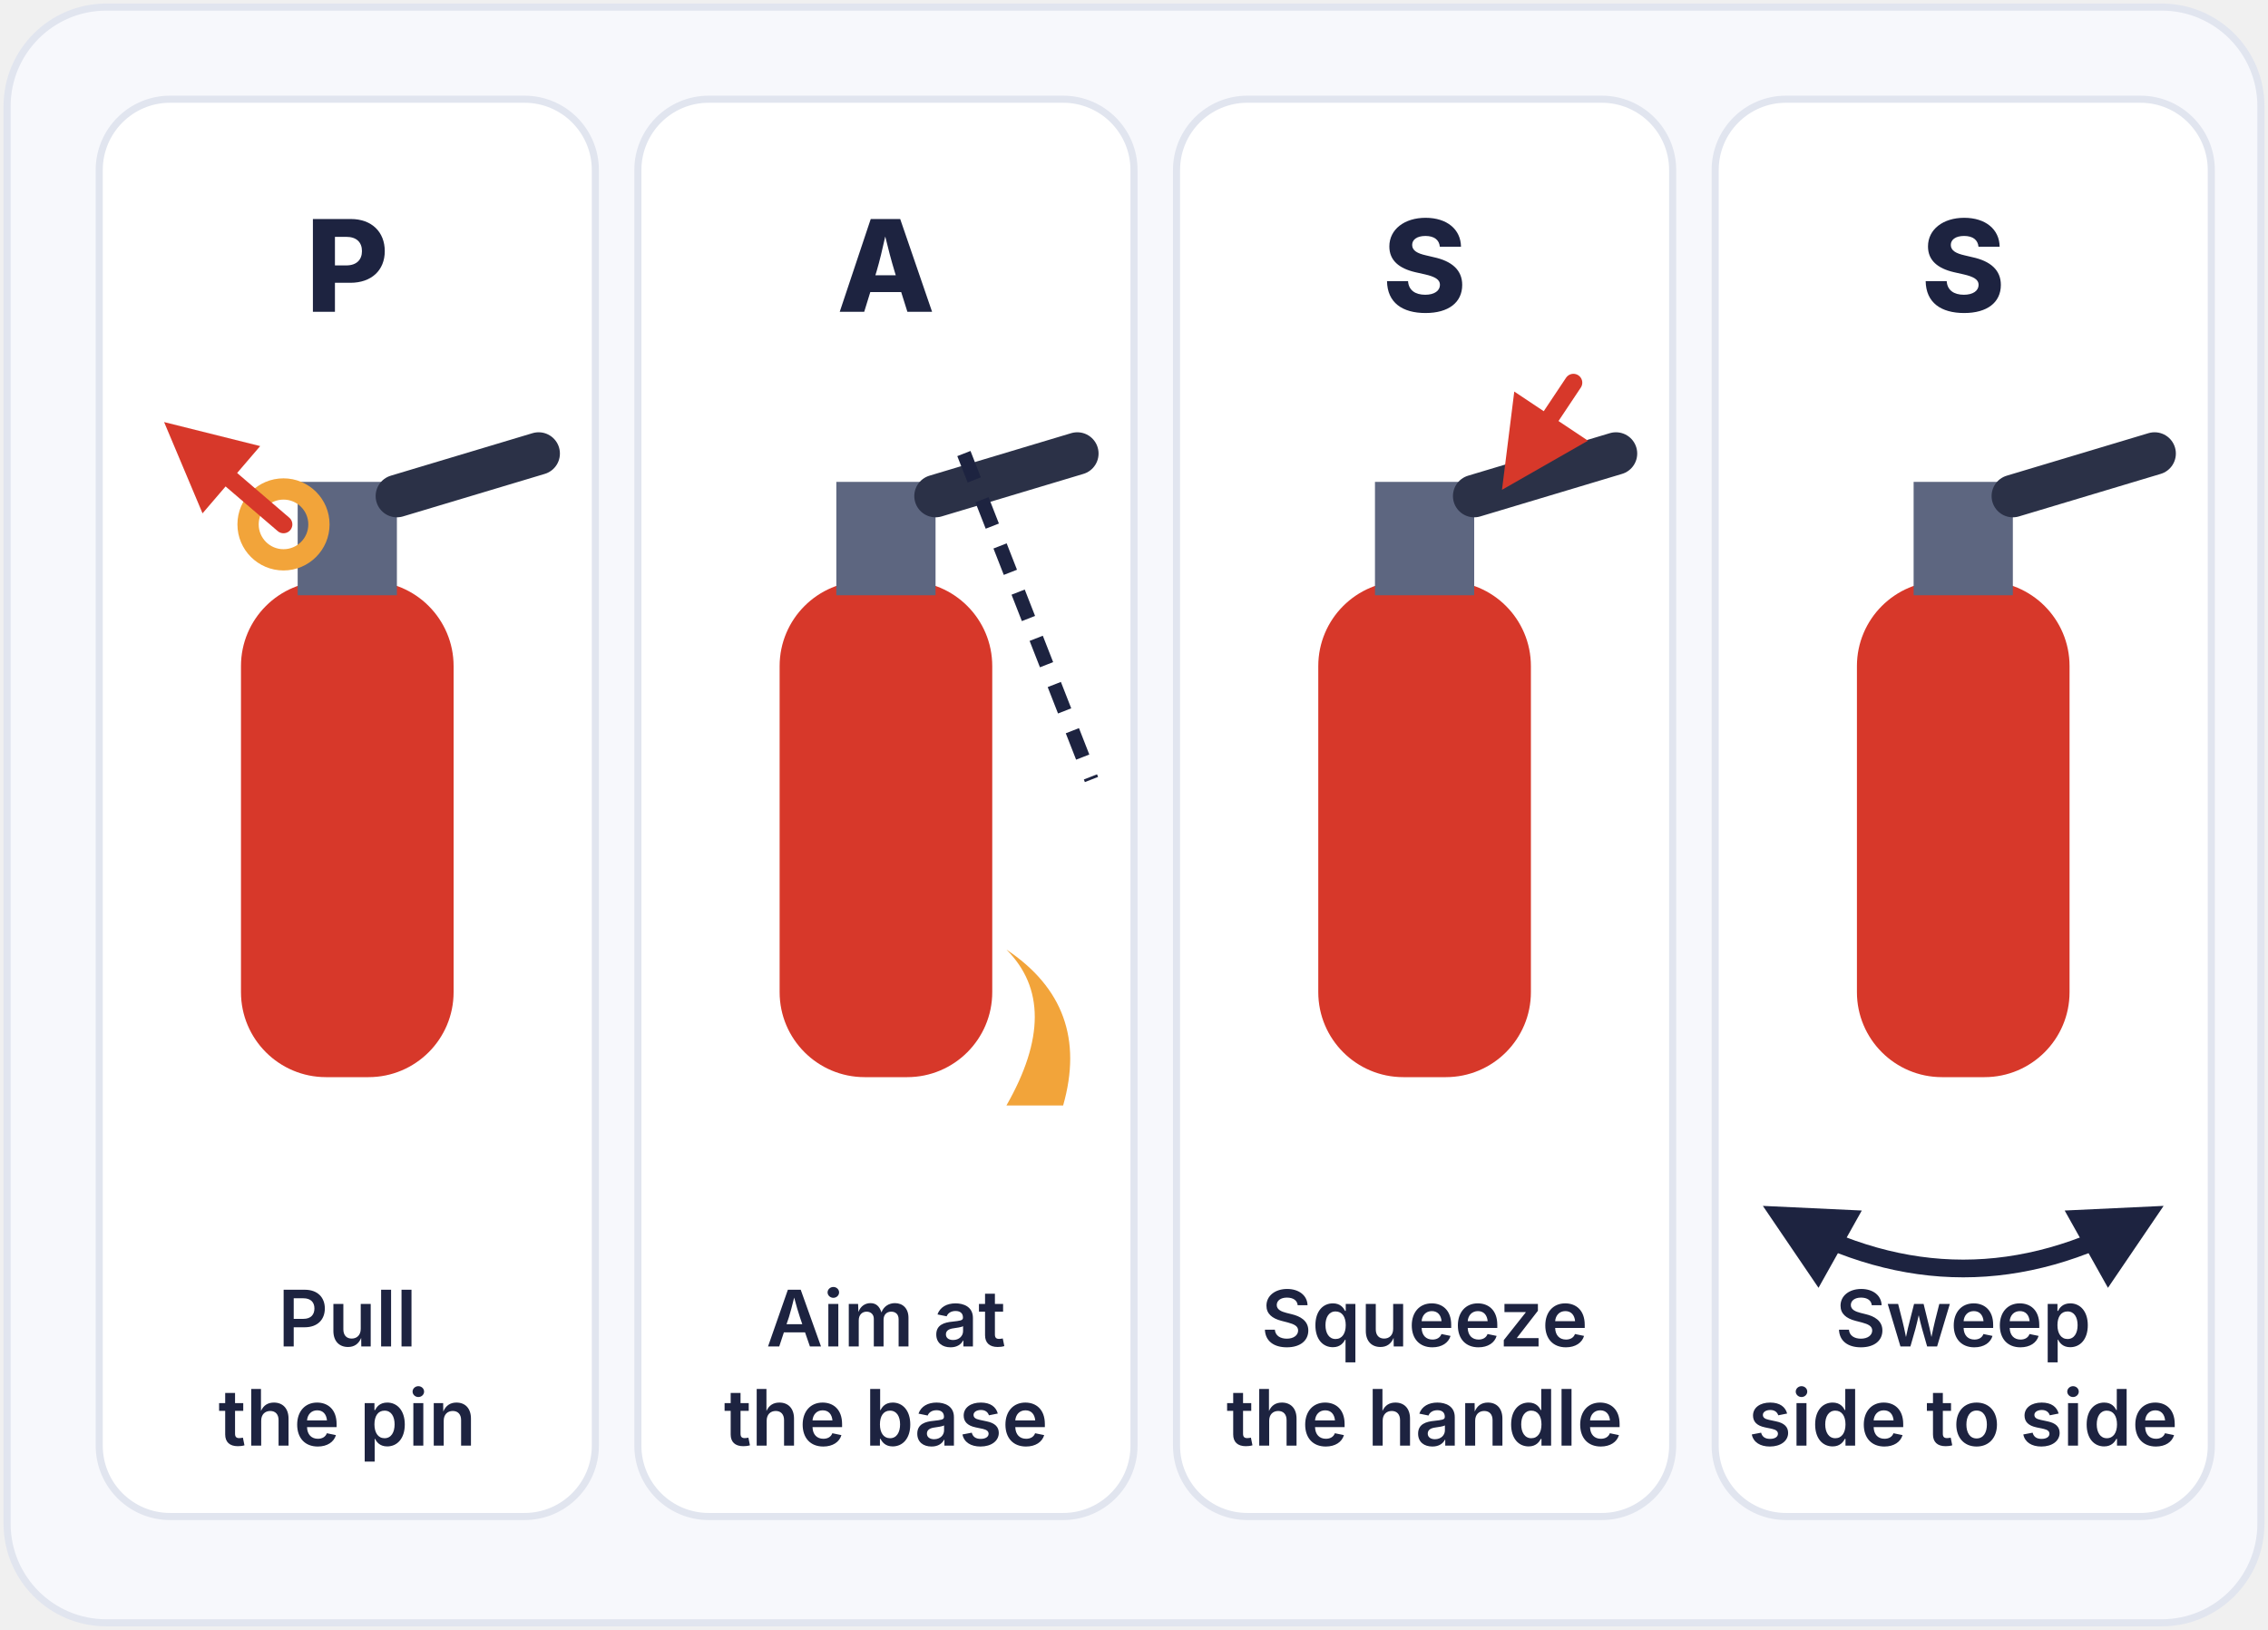
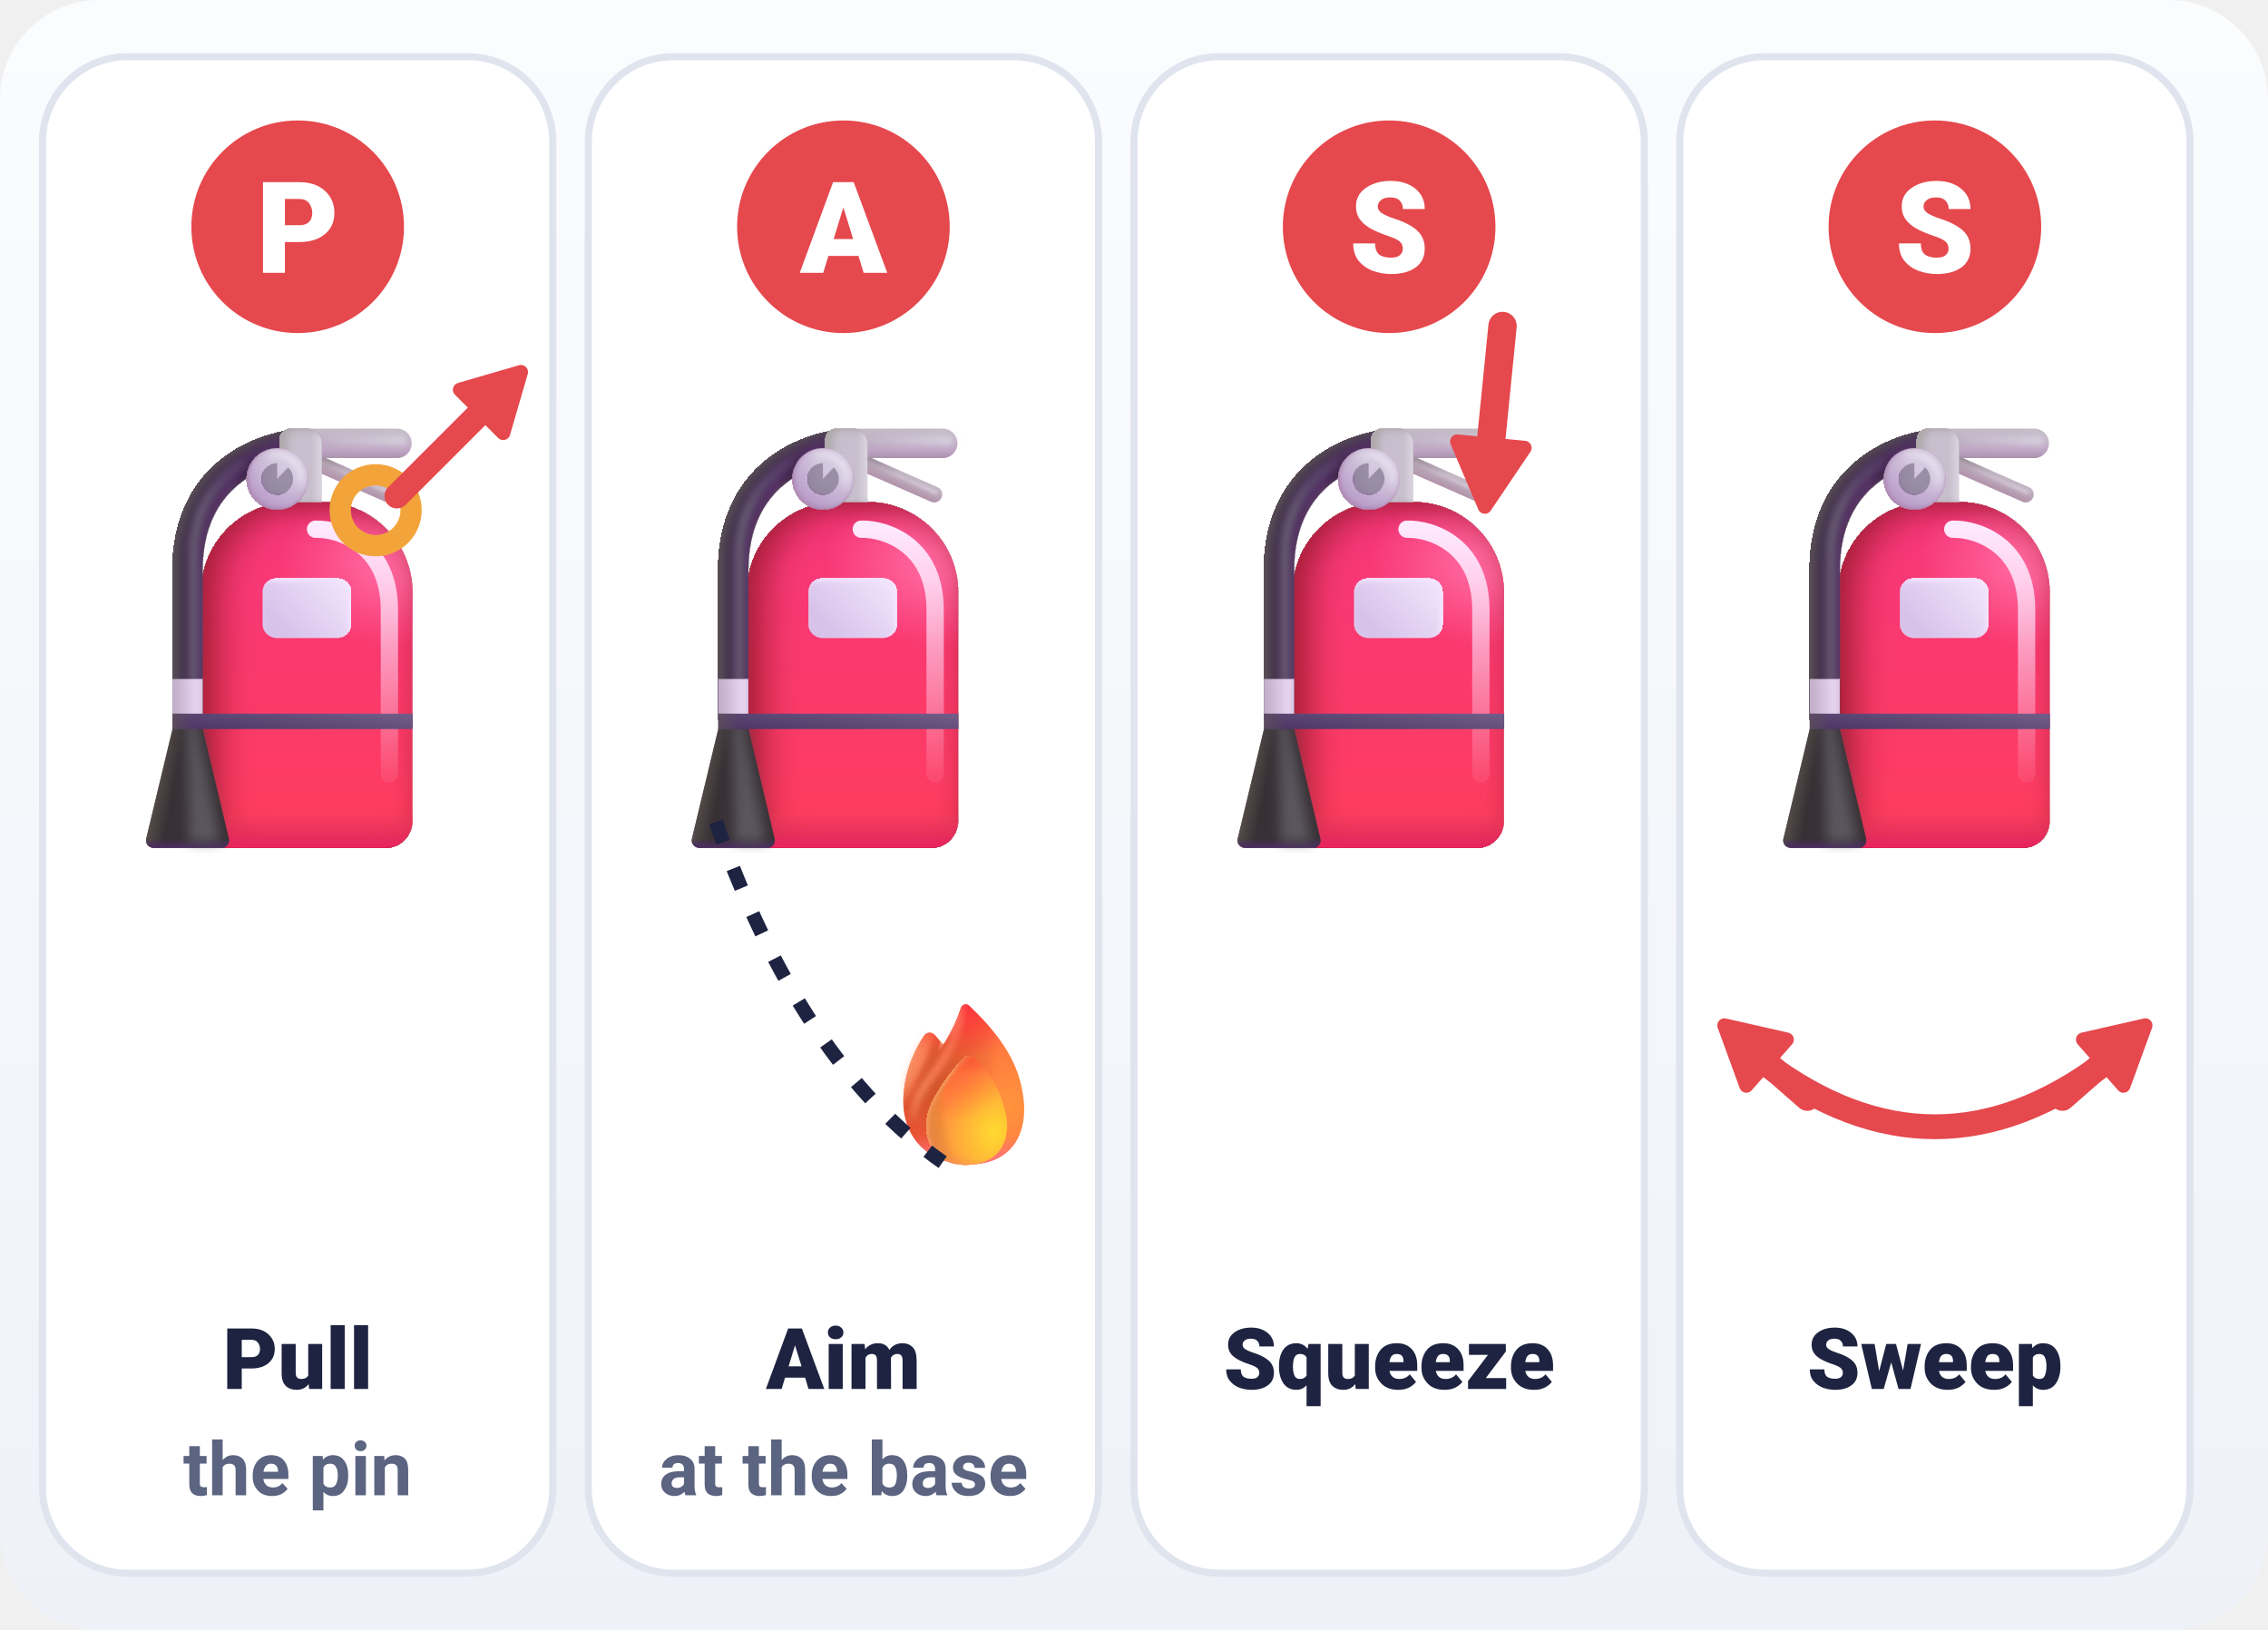
- <svg xmlns="http://www.w3.org/2000/svg" viewBox="0 0 320 230" role="img" aria-label="Fire extinguisher P.A.S.S.: pull the pin, aim at the base of the fire, squeeze the handle, sweep side to side">
+ <svg xmlns="http://www.w3.org/2000/svg" viewBox="0 0 320 230" role="img" aria-label="Fire extinguisher, P.A.S.S.: pull the pin, aim at the base of the fire, squeeze the handle, sweep side to side.">
  <defs>
-     <marker id="ah" viewBox="0 0 10 10" refX="7" refY="5" markerWidth="5" markerHeight="5" orient="auto-start-reverse">
-       <path d="M0 0 L10 5 L0 10 z" fill="#1d2340" />
-     </marker>
-     <marker id="ahr" viewBox="0 0 10 10" refX="7" refY="5" markerWidth="5" markerHeight="5" orient="auto-start-reverse">
-       <path d="M0 0 L10 5 L0 10 z" fill="#d7382a" />
-     </marker>
-     <style>.lb{font:700 13px system-ui,-apple-system,sans-serif;fill:#1d2340;paint-order:stroke;stroke:#fff;stroke-width:4px;stroke-linejoin:round}.sm{font:600 11px system-ui,-apple-system,sans-serif;fill:#1d2340;paint-order:stroke;stroke:#fff;stroke-width:3px}.big{font:800 18px system-ui,-apple-system,sans-serif;fill:#1d2340}.rd{fill:#d7382a}</style>
+     <linearGradient id="bg" x1="0" y1="0" x2="0" y2="1">
+       <stop offset="0" stop-color="#fbfcfe" />
+       <stop offset="1" stop-color="#eef2f8" />
+     </linearGradient>
+     <clipPath id="card">
+       <rect x="0" y="0" width="320" height="230" rx="14" />
+     </clipPath>
+     <symbol id="s0_sym" viewBox="0 0 32 32" fill="none">
+       <g filter="url(#s0_0)">
+         <path d="M9.601 12.99C9.601 9.67 12.29 6.99 15.6 6.99H17.615C20.929 6.99 23.62 9.67 23.62 12.99V28.154C23.615 29.15 22.81 29.95 21.82 29.95H11.401C10.407 29.95 9.6 29.15 9.6 28.15V12.988Z" fill="url(#s0_11)" />
+         <path d="M9.601 12.99C9.601 9.67 12.29 6.99 15.6 6.99H17.615C20.929 6.99 23.62 9.67 23.62 12.99V28.154C23.615 29.15 22.81 29.95 21.82 29.95H11.401C10.407 29.95 9.6 29.15 9.6 28.15V12.988Z" fill="url(#s0_12)" />
+         <path d="M9.601 12.99C9.601 9.67 12.29 6.99 15.6 6.99H17.615C20.929 6.99 23.62 9.67 23.62 12.99V28.154C23.615 29.15 22.81 29.95 21.82 29.95H11.401C10.407 29.95 9.6 29.15 9.6 28.15V12.988Z" fill="url(#s0_13)" />
+       </g>
+       <path d="M9.601 12.99C9.601 9.67 12.29 6.99 15.6 6.99H17.615C20.929 6.99 23.62 9.67 23.62 12.99V28.154C23.615 29.15 22.81 29.95 21.82 29.95H11.401C10.407 29.95 9.6 29.15 9.6 28.15V12.988Z" fill="url(#s0_14)" />
+       <g filter="url(#s0_1)">
+         <path d="M13.679 12.97C13.679 12.47 14.08 12.07 14.58 12.07H18.638C19.135 12.07 19.54 12.47 19.54 12.97V15.1C19.538 15.6 19.13 16 18.64 16H14.579C14.082 16 13.68 15.6 13.68 15.1V12.966Z" fill="url(#s0_15)" />
+       </g>
+       <path d="M17.188 8.79C18.822 8.75 22.09 9.87 22.09 14.14C22.089 18.34 22.09 23.09 22.09 25.04" stroke="url(#s0_16)" stroke-width="1.15" stroke-linecap="round" />
+       <path d="M15.515 3.62C15.633 3.35 15.95 3.23 16.21 3.34L22.251 6C22.519 6.11 22.64 6.43 22.52 6.69C22.406 6.96 22.09 7.09 21.82 6.97L15.787 4.32C15.519 4.2 15.4 3.89 15.51 3.62Z" fill="url(#s0_17)" />
+       <path d="M15.515 3.62C15.633 3.35 15.95 3.23 16.21 3.34L22.251 6C22.519 6.11 22.64 6.43 22.52 6.69C22.406 6.96 22.09 7.09 21.82 6.97L15.787 4.32C15.519 4.2 15.4 3.89 15.51 3.62Z" fill="url(#s0_18)" />
+       <g filter="url(#s0_2)">
+         <path d="M17.405 4.27L22.124 6.34" stroke="url(#s0_19)" stroke-width="0.25" stroke-linecap="round" />
+       </g>
+       <path d="M15.272 3.09C15.272 2.55 15.71 2.11 16.25 2.11H22.593C23.132 2.11 23.57 2.55 23.57 3.09C23.569 3.63 23.13 4.06 22.59 4.06H16.249C15.71 4.06 15.27 3.63 15.27 3.09Z" fill="url(#s0_20)" />
+       <path d="M15.272 3.09C15.272 2.55 15.71 2.11 16.25 2.11H22.593C23.132 2.11 23.57 2.55 23.57 3.09C23.569 3.63 23.13 4.06 22.59 4.06H16.249C15.71 4.06 15.27 3.63 15.27 3.09Z" fill="url(#s0_21)" />
+       <g filter="url(#s0_3)">
+         <path fill-rule="evenodd" clip-rule="evenodd" d="M10.748 4.31C12.441 2.88 14.45 2.33 15.78 2.18L16 4.17C14.941 4.28 13.35 4.73 12.04 5.84C10.764 6.91 9.69 8.65 9.69 11.53V21.469H7.686V11.531C7.686 8.07 9.02 5.76 10.75 4.31Z" fill="#542E65" />
+         <path fill-rule="evenodd" clip-rule="evenodd" d="M10.748 4.31C12.441 2.88 14.45 2.33 15.78 2.18L16 4.17C14.941 4.28 13.35 4.73 12.04 5.84C10.764 6.91 9.69 8.65 9.69 11.53V21.469H7.686V11.531C7.686 8.07 9.02 5.76 10.75 4.31Z" fill="url(#s0_22)" />
+       </g>
+       <path d="M5.944 29.34L7.714 21.95H9.667L11.437 29.34C11.512 29.65 11.27 29.95 10.95 29.95H6.43C6.107 29.95 5.87 29.65 5.94 29.34Z" fill="#373034" />
+       <path d="M5.944 29.34L7.714 21.95H9.667L11.437 29.34C11.512 29.65 11.27 29.95 10.95 29.95H6.43C6.107 29.95 5.87 29.65 5.94 29.34Z" fill="url(#s0_23)" />
+       <path d="M5.944 29.34L7.714 21.95H9.667L11.437 29.34C11.512 29.65 11.27 29.95 10.95 29.95H6.43C6.107 29.95 5.87 29.65 5.94 29.34Z" fill="url(#s0_24)" />
+       <g filter="url(#s0_4)">
+         <path d="M15.554 2.11C15.139 2.11 14.8 2.45 14.8 2.86V7.04C15.065 7.01 15.33 6.99 15.6 6.99H17.593V3.109C17.593 2.56 17.14 2.11 16.59 2.11H15.554Z" fill="#C8BECD" />
+         <path d="M15.554 2.11C15.139 2.11 14.8 2.45 14.8 2.86V7.04C15.065 7.01 15.33 6.99 15.6 6.99H17.593V3.109C17.593 2.56 17.14 2.11 16.59 2.11H15.554Z" fill="url(#s0_25)" />
+       </g>
+       <g filter="url(#s0_5)">
+         <circle cx="14.65" cy="5.45" r="2.04" fill="url(#s0_26)" />
+       </g>
+       <g filter="url(#s0_6)">
+         <circle cx="14.65" cy="5.45" r="1.56" stroke="url(#s0_27)" stroke-width="0.5" />
+       </g>
+       <g filter="url(#s0_7)">
+         <path d="M14.639 4.41V5.453L15.369 4.7C15.565 4.89 15.69 5.16 15.69 5.45C15.686 6.02 15.22 6.49 14.65 6.49C14.073 6.49 13.61 6.02 13.61 5.45C13.608 4.88 14.07 4.41 14.64 4.41Z" fill="url(#s0_28)" />
+       </g>
+       <g filter="url(#s0_8)">
+         <path d="M8.796 29.56L8.608 21.47H9.296L10.843 29.56H8.796Z" fill="url(#s0_29)" />
+         <path d="M8.796 29.56L8.608 21.47H9.296L10.843 29.56H8.796Z" fill="url(#s0_30)" />
+       </g>
+       <g filter="url(#s0_9)">
+         <path d="M12.608 4.34C11.436 4.83 9.09 6.75 9.09 10.5C9.093 14.25 9.09 17.98 9.09 19.38" stroke="url(#s0_31)" stroke-width="0.6" />
+       </g>
+       <path d="M9.686 18.73V21.469H7.686V18.734H9.686Z" fill="url(#s0_32)" />
+       <path d="M9.686 18.73V21.469H7.686V18.734H9.686Z" fill="url(#s0_33)" />
+       <rect x="7.69" y="21.04" width="15.95" height="1.02" fill="url(#s0_34)" />
+       <rect x="7.69" y="21.04" width="15.95" height="1.02" fill="url(#s0_35)" />
+       <g filter="url(#s0_10)">
+         <rect x="17.59" y="2.59" width="5.75" height="0.61" rx="0.31" fill="url(#s0_36)" />
+       </g>
+       <defs>
+         <filter id="s0_0" x="9.6" y="6.99" width="15.01" height="22.97" filterUnits="userSpaceOnUse" color-interpolation-filters="sRGB">
+           <feFlood flood-opacity="0" result="BackgroundImageFix" />
+           <feBlend mode="normal" in="SourceGraphic" in2="BackgroundImageFix" result="shape" />
+           <feColorMatrix in="SourceAlpha" type="matrix" values="0 0 0 0 0 0 0 0 0 0 0 0 0 0 0 0 0 0 127 0" result="hardAlpha" />
+           <feOffset dx="1" />
+           <feGaussianBlur stdDeviation="1.25" />
+           <feComposite in2="hardAlpha" operator="arithmetic" k2="-1" k3="1" />
+           <feColorMatrix type="matrix" values="0 0 0 0 0.63 0 0 0 0 0.11 0 0 0 0 0.2 0 0 0 1 0" />
+           <feBlend mode="normal" in2="shape" result="effect1_innerShadow_18_26380" />
+         </filter>
+         <filter id="s0_1" x="13.53" y="12.07" width="6.01" height="4.08" filterUnits="userSpaceOnUse" color-interpolation-filters="sRGB">
+           <feFlood flood-opacity="0" result="BackgroundImageFix" />
+           <feBlend mode="normal" in="SourceGraphic" in2="BackgroundImageFix" result="shape" />
+           <feColorMatrix in="SourceAlpha" type="matrix" values="0 0 0 0 0 0 0 0 0 0 0 0 0 0 0 0 0 0 127 0" result="hardAlpha" />
+           <feOffset dx="-0.15" dy="0.15" />
+           <feGaussianBlur stdDeviation="0.15" />
+           <feComposite in2="hardAlpha" operator="arithmetic" k2="-1" k3="1" />
+           <feColorMatrix type="matrix" values="0 0 0 0 0.96 0 0 0 0 0.9 0 0 0 0 1 0 0 0 1 0" />
+           <feBlend mode="normal" in2="shape" result="effect1_innerShadow_18_26380" />
+         </filter>
+         <filter id="s0_2" x="17.03" y="3.89" width="5.47" height="2.83" filterUnits="userSpaceOnUse" color-interpolation-filters="sRGB">
+           <feFlood flood-opacity="0" result="BackgroundImageFix" />
+           <feBlend mode="normal" in="SourceGraphic" in2="BackgroundImageFix" result="shape" />
+           <feGaussianBlur stdDeviation="0.12" result="effect1_foregroundBlur_18_26380" />
+         </filter>
+         <filter id="s0_3" x="7.69" y="2.18" width="9.31" height="19.29" filterUnits="userSpaceOnUse" color-interpolation-filters="sRGB">
+           <feFlood flood-opacity="0" result="BackgroundImageFix" />
+           <feBlend mode="normal" in="SourceGraphic" in2="BackgroundImageFix" result="shape" />
+           <feColorMatrix in="SourceAlpha" type="matrix" values="0 0 0 0 0 0 0 0 0 0 0 0 0 0 0 0 0 0 127 0" result="hardAlpha" />
+           <feOffset dx="1.25" />
+           <feGaussianBlur stdDeviation="0.5" />
+           <feComposite in2="hardAlpha" operator="arithmetic" k2="-1" k3="1" />
+           <feColorMatrix type="matrix" values="0 0 0 0 0.25 0 0 0 0 0.2 0 0 0 0 0.29 0 0 0 1 0" />
+           <feBlend mode="normal" in2="shape" result="effect1_innerShadow_18_26380" />
+           <feColorMatrix in="SourceAlpha" type="matrix" values="0 0 0 0 0 0 0 0 0 0 0 0 0 0 0 0 0 0 127 0" result="hardAlpha" />
+           <feOffset dx="0.25" />
+           <feGaussianBlur stdDeviation="0.38" />
+           <feComposite in2="hardAlpha" operator="arithmetic" k2="-1" k3="1" />
+           <feColorMatrix type="matrix" values="0 0 0 0 0.38 0 0 0 0 0.34 0 0 0 0 0.35 0 0 0 1 0" />
+           <feBlend mode="normal" in2="effect1_innerShadow_18_26380" result="effect2_innerShadow_18_26380" />
+         </filter>
+         <filter id="s0_4" x="14.8" y="2.11" width="3.29" height="5.03" filterUnits="userSpaceOnUse" color-interpolation-filters="sRGB">
+           <feFlood flood-opacity="0" result="BackgroundImageFix" />
+           <feBlend mode="normal" in="SourceGraphic" in2="BackgroundImageFix" result="shape" />
+           <feColorMatrix in="SourceAlpha" type="matrix" values="0 0 0 0 0 0 0 0 0 0 0 0 0 0 0 0 0 0 127 0" result="hardAlpha" />
+           <feOffset dx="0.5" dy="0.1" />
+           <feGaussianBlur stdDeviation="0.25" />
+           <feComposite in2="hardAlpha" operator="arithmetic" k2="-1" k3="1" />
+           <feColorMatrix type="matrix" values="0 0 0 0 0.68 0 0 0 0 0.66 0 0 0 0 0.67 0 0 0 1 0" />
+           <feBlend mode="normal" in2="shape" result="effect1_innerShadow_18_26380" />
+         </filter>
+         <filter id="s0_5" x="12.61" y="3.31" width="4.18" height="4.18" filterUnits="userSpaceOnUse" color-interpolation-filters="sRGB">
+           <feFlood flood-opacity="0" result="BackgroundImageFix" />
+           <feBlend mode="normal" in="SourceGraphic" in2="BackgroundImageFix" result="shape" />
+           <feColorMatrix in="SourceAlpha" type="matrix" values="0 0 0 0 0 0 0 0 0 0 0 0 0 0 0 0 0 0 127 0" result="hardAlpha" />
+           <feOffset dx="0.1" dy="-0.1" />
+           <feGaussianBlur stdDeviation="0.15" />
+           <feComposite in2="hardAlpha" operator="arithmetic" k2="-1" k3="1" />
+           <feColorMatrix type="matrix" values="0 0 0 0 0.67 0 0 0 0 0.51 0 0 0 0 0.66 0 0 0 1 0" />
+           <feBlend mode="normal" in2="shape" result="effect1_innerShadow_18_26380" />
+         </filter>
+         <filter id="s0_6" x="12.54" y="3.34" width="4.22" height="4.22" filterUnits="userSpaceOnUse" color-interpolation-filters="sRGB">
+           <feFlood flood-opacity="0" result="BackgroundImageFix" />
+           <feBlend mode="normal" in="SourceGraphic" in2="BackgroundImageFix" result="shape" />
+           <feGaussianBlur stdDeviation="0.15" result="effect1_foregroundBlur_18_26380" />
+         </filter>
+         <filter id="s0_7" x="13.61" y="4.36" width="2.13" height="2.13" filterUnits="userSpaceOnUse" color-interpolation-filters="sRGB">
+           <feFlood flood-opacity="0" result="BackgroundImageFix" />
+           <feBlend mode="normal" in="SourceGraphic" in2="BackgroundImageFix" result="shape" />
+           <feColorMatrix in="SourceAlpha" type="matrix" values="0 0 0 0 0 0 0 0 0 0 0 0 0 0 0 0 0 0 127 0" result="hardAlpha" />
+           <feOffset dx="0.05" dy="-0.05" />
+           <feGaussianBlur stdDeviation="0.05" />
+           <feComposite in2="hardAlpha" operator="arithmetic" k2="-1" k3="1" />
+           <feColorMatrix type="matrix" values="0 0 0 0 0.56 0 0 0 0 0.47 0 0 0 0 0.62 0 0 0 1 0" />
+           <feBlend mode="normal" in2="shape" result="effect1_innerShadow_18_26380" />
+         </filter>
+         <filter id="s0_8" x="7.81" y="20.67" width="3.83" height="9.69" filterUnits="userSpaceOnUse" color-interpolation-filters="sRGB">
+           <feFlood flood-opacity="0" result="BackgroundImageFix" />
+           <feBlend mode="normal" in="SourceGraphic" in2="BackgroundImageFix" result="shape" />
+           <feGaussianBlur stdDeviation="0.4" result="effect1_foregroundBlur_18_26380" />
+         </filter>
+         <filter id="s0_9" x="8.34" y="3.62" width="4.83" height="16.21" filterUnits="userSpaceOnUse" color-interpolation-filters="sRGB">
+           <feFlood flood-opacity="0" result="BackgroundImageFix" />
+           <feBlend mode="normal" in="SourceGraphic" in2="BackgroundImageFix" result="shape" />
+           <feGaussianBlur stdDeviation="0.23" result="effect1_foregroundBlur_18_26380" />
+         </filter>
+         <filter id="s0_10" x="17.09" y="2.09" width="6.75" height="1.61" filterUnits="userSpaceOnUse" color-interpolation-filters="sRGB">
+           <feFlood flood-opacity="0" result="BackgroundImageFix" />
+           <feBlend mode="normal" in="SourceGraphic" in2="BackgroundImageFix" result="shape" />
+           <feGaussianBlur stdDeviation="0.25" result="effect1_foregroundBlur_18_26380" />
+         </filter>
+         <linearGradient id="s0_11" x1="16.61" y1="6.99" x2="16.61" y2="29.95" gradientUnits="userSpaceOnUse">
+           <stop stop-color="#F6367C" />
+           <stop offset="1" stop-color="#FF3D5D" />
+         </linearGradient>
+         <linearGradient id="s0_12" x1="18.23" y1="30.56" x2="18.23" y2="27.75" gradientUnits="userSpaceOnUse">
+           <stop stop-color="#E22360" />
+           <stop offset="1" stop-color="#E22360" stop-opacity="0" />
+         </linearGradient>
+         <radialGradient id="s0_13" cx="0" cy="0" r="1" gradientUnits="userSpaceOnUse" gradientTransform="translate(22.48 11.06) rotate(180) scale(7.75 5.5)">
+           <stop offset="0.19" stop-color="#FF649B" />
+           <stop offset="1" stop-color="#FF649B" stop-opacity="0" />
+         </radialGradient>
+         <linearGradient id="s0_14" x1="19.17" y1="29.95" x2="19.17" y2="27.5" gradientUnits="userSpaceOnUse">
+           <stop stop-color="#EB2260" />
+           <stop offset="1" stop-color="#FF4C66" stop-opacity="0" />
+         </linearGradient>
+         <linearGradient id="s0_15" x1="18.92" y1="12.07" x2="15.2" y2="15.56" gradientUnits="userSpaceOnUse">
+           <stop stop-color="#F1E4FC" />
+           <stop offset="1" stop-color="#D7C3EA" />
+         </linearGradient>
+         <linearGradient id="s0_16" x1="19.64" y1="8.78" x2="19.64" y2="26.88" gradientUnits="userSpaceOnUse">
+           <stop stop-color="#FFE9FF" />
+           <stop offset="1" stop-color="#FFE9FF" stop-opacity="0" />
+         </linearGradient>
+         <linearGradient id="s0_17" x1="19.64" y1="4.97" x2="19.23" y2="5.91" gradientUnits="userSpaceOnUse">
+           <stop stop-color="#C1B5C2" />
+           <stop offset="1" stop-color="#B090A9" />
+         </linearGradient>
+         <radialGradient id="s0_18" cx="0" cy="0" r="1" gradientUnits="userSpaceOnUse" gradientTransform="translate(17.67 3.91) rotate(25.59) scale(2.46 0.85)">
+           <stop offset="0.13" stop-color="#9D8D9C" />
+           <stop offset="1" stop-color="#9D8D9C" stop-opacity="0" />
+         </radialGradient>
+         <linearGradient id="s0_19" x1="21.83" y1="6.34" x2="16.67" y2="4.27" gradientUnits="userSpaceOnUse">
+           <stop stop-color="#D7CAD9" />
+           <stop offset="1" stop-color="#D7CAD9" stop-opacity="0" />
+         </linearGradient>
+         <linearGradient id="s0_20" x1="19.42" y1="2.11" x2="19.42" y2="4.06" gradientUnits="userSpaceOnUse">
+           <stop stop-color="#C2BCC5" />
+           <stop offset="1" stop-color="#BB9CC2" />
+         </linearGradient>
+         <linearGradient id="s0_21" x1="20.37" y1="4.14" x2="20.37" y2="3.48" gradientUnits="userSpaceOnUse">
+           <stop stop-color="#A28EA1" />
+           <stop offset="1" stop-color="#BEA3C4" stop-opacity="0" />
+         </linearGradient>
+         <radialGradient id="s0_22" cx="0" cy="0" r="1" gradientUnits="userSpaceOnUse" gradientTransform="translate(12.95 5.2) rotate(131.22) scale(1.68 1.15)">
+           <stop offset="0.28" stop-color="#3C1E48" />
+           <stop offset="1" stop-color="#3C1E48" stop-opacity="0" />
+         </radialGradient>
+         <linearGradient id="s0_23" x1="5.8" y1="28.38" x2="7.3" y2="28.66" gradientUnits="userSpaceOnUse">
+           <stop stop-color="#5C544F" />
+           <stop offset="1" stop-color="#5C544F" stop-opacity="0" />
+         </linearGradient>
+         <linearGradient id="s0_24" x1="10.48" y1="29.95" x2="10.48" y2="29.31" gradientUnits="userSpaceOnUse">
+           <stop offset="0.02" stop-color="#4B2C63" />
+           <stop offset="1" stop-color="#4B2C63" stop-opacity="0" />
+         </linearGradient>
+         <linearGradient id="s0_25" x1="17.76" y1="7.04" x2="16.92" y2="7.04" gradientUnits="userSpaceOnUse">
+           <stop stop-color="#E0DBE4" />
+           <stop offset="1" stop-color="#E0DBE4" stop-opacity="0" />
+         </linearGradient>
+         <radialGradient id="s0_26" cx="0" cy="0" r="1" gradientUnits="userSpaceOnUse" gradientTransform="translate(15.83 4.03) rotate(118.3) scale(3.69 4.33)">
+           <stop offset="0.35" stop-color="#D4C9DE" />
+           <stop offset="1" stop-color="#B89BC9" />
+         </radialGradient>
+         <linearGradient id="s0_27" x1="16.21" y1="4.31" x2="15.14" y2="5.45" gradientUnits="userSpaceOnUse">
+           <stop stop-color="#EAE2F1" />
+           <stop offset="1" stop-color="#EAE2F1" stop-opacity="0" />
+         </linearGradient>
+         <radialGradient id="s0_28" cx="0" cy="0" r="1" gradientUnits="userSpaceOnUse" gradientTransform="translate(15.44 4.69) rotate(121.27) scale(2.11 1.83)">
+           <stop offset="0.55" stop-color="#9A8EA7" />
+           <stop offset="1" stop-color="#93859F" />
+         </radialGradient>
+         <linearGradient id="s0_29" x1="9.42" y1="21.47" x2="9.42" y2="29.56" gradientUnits="userSpaceOnUse">
+           <stop stop-color="#57535C" />
+           <stop offset="1" stop-color="#5B575F" />
+         </linearGradient>
+         <linearGradient id="s0_30" x1="9.42" y1="21.47" x2="9.42" y2="23.63" gradientUnits="userSpaceOnUse">
+           <stop offset="0.08" stop-color="#59545D" />
+           <stop offset="1" stop-color="#59545D" stop-opacity="0" />
+         </linearGradient>
+         <linearGradient id="s0_31" x1="8.88" y1="18.06" x2="14.19" y2="2.1" gradientUnits="userSpaceOnUse">
+           <stop offset="0.61" stop-color="#645871" />
+           <stop offset="1" stop-color="#5D4675" stop-opacity="0" />
+         </linearGradient>
+         <linearGradient id="s0_32" x1="7.92" y1="20.1" x2="9.69" y2="20.1" gradientUnits="userSpaceOnUse">
+           <stop stop-color="#C5B1CC" />
+           <stop offset="0.7" stop-color="#E4D1EE" />
+         </linearGradient>
+         <linearGradient id="s0_33" x1="10.03" y1="21.05" x2="9.42" y2="21.05" gradientUnits="userSpaceOnUse">
+           <stop stop-color="#CEB2CB" />
+           <stop offset="1" stop-color="#CEB2CB" stop-opacity="0" />
+         </linearGradient>
+         <linearGradient id="s0_34" x1="18.33" y1="20.66" x2="18.05" y2="23.06" gradientUnits="userSpaceOnUse">
+           <stop stop-color="#6F5B85" />
+           <stop offset="1" stop-color="#4E3765" />
+         </linearGradient>
+         <linearGradient id="s0_35" x1="7.33" y1="21.72" x2="9.11" y2="21.72" gradientUnits="userSpaceOnUse">
+           <stop stop-color="#5E4F5C" />
+           <stop offset="1" stop-color="#5E4F5C" stop-opacity="0" />
+         </linearGradient>
+         <linearGradient id="s0_36" x1="23.34" y1="2.9" x2="16.81" y2="2.9" gradientUnits="userSpaceOnUse">
+           <stop stop-color="#DDD6E3" />
+           <stop offset="1" stop-color="#DDD6E3" stop-opacity="0" />
+         </linearGradient>
+       </defs>
+     </symbol>
+     <symbol id="s1_sym" viewBox="0 0 32 32" fill="none">
+       <path d="M12.555 8.94C14.092 6.54 15 4.32 15.48 2.76C15.658 2.16 16.43 1.91 16.88 2.34C23.755 8.82 26 13.77 26.45 19.49C26.777 25.02 24.06 29.94 16.76 29.94C9.911 29.94 4.86 25.16 5.54 17.58C5.954 13.06 7.71 9.61 9.12 7.55C9.56 6.91 10.47 6.9 10.98 7.49L12.237 8.96C12.324 9.06 12.48 9.05 12.56 8.94Z" fill="url(#s1_3)" />
+       <path d="M12.555 8.94C14.092 6.54 15 4.32 15.48 2.76C15.658 2.16 16.43 1.91 16.88 2.34C23.755 8.82 26 13.77 26.45 19.49C26.777 25.02 24.06 29.94 16.76 29.94C9.911 29.94 4.86 25.16 5.54 17.58C5.954 13.06 7.71 9.61 9.12 7.55C9.56 6.91 10.47 6.9 10.98 7.49L12.237 8.96C12.324 9.06 12.48 9.05 12.56 8.94Z" fill="url(#s1_4)" />
+       <path d="M12.555 8.94C14.092 6.54 15 4.32 15.48 2.76C15.658 2.16 16.43 1.91 16.88 2.34C23.755 8.82 26 13.77 26.45 19.49C26.777 25.02 24.06 29.94 16.76 29.94C9.911 29.94 4.86 25.16 5.54 17.58C5.954 13.06 7.71 9.61 9.12 7.55C9.56 6.91 10.47 6.9 10.98 7.49L12.237 8.96C12.324 9.06 12.48 9.05 12.56 8.94Z" fill="url(#s1_5)" />
+       <path d="M12.555 8.94C14.092 6.54 15 4.32 15.48 2.76C15.658 2.16 16.43 1.91 16.88 2.34C23.755 8.82 26 13.77 26.45 19.49C26.777 25.02 24.06 29.94 16.76 29.94C9.911 29.94 4.86 25.16 5.54 17.58C5.954 13.06 7.71 9.61 9.12 7.55C9.56 6.91 10.47 6.9 10.98 7.49L12.237 8.96C12.324 9.06 12.48 9.05 12.56 8.94Z" fill="url(#s1_6)" />
+       <path d="M12.555 8.94C14.092 6.54 15 4.32 15.48 2.76C15.658 2.16 16.43 1.91 16.88 2.34C23.755 8.82 26 13.77 26.45 19.49C26.777 25.02 24.06 29.94 16.76 29.94C9.911 29.94 4.86 25.16 5.54 17.58C5.954 13.06 7.71 9.61 9.12 7.55C9.56 6.91 10.47 6.9 10.98 7.49L12.237 8.96C12.324 9.06 12.48 9.05 12.56 8.94Z" fill="url(#s1_7)" />
+       <path d="M12.555 8.94C14.092 6.54 15 4.32 15.48 2.76C15.658 2.16 16.43 1.91 16.88 2.34C23.755 8.82 26 13.77 26.45 19.49C26.777 25.02 24.06 29.94 16.76 29.94C9.911 29.94 4.86 25.16 5.54 17.58C5.954 13.06 7.71 9.61 9.12 7.55C9.56 6.91 10.47 6.9 10.98 7.49L12.237 8.96C12.324 9.06 12.48 9.05 12.56 8.94Z" fill="url(#s1_8)" />
+       <path d="M12.555 8.94C14.092 6.54 15 4.32 15.48 2.76C15.658 2.16 16.43 1.91 16.88 2.34C23.755 8.82 26 13.77 26.45 19.49C26.777 25.02 24.06 29.94 16.76 29.94C9.911 29.94 4.86 25.16 5.54 17.58C5.954 13.06 7.71 9.61 9.12 7.55C9.56 6.91 10.47 6.9 10.98 7.49L12.237 8.96C12.324 9.06 12.48 9.05 12.56 8.94Z" fill="url(#s1_9)" />
+       <path d="M12.555 8.94C14.092 6.54 15 4.32 15.48 2.76C15.658 2.16 16.43 1.91 16.88 2.34C23.755 8.82 26 13.77 26.45 19.49C26.777 25.02 24.06 29.94 16.76 29.94C9.911 29.94 4.86 25.16 5.54 17.58C5.954 13.06 7.71 9.61 9.12 7.55C9.56 6.91 10.47 6.9 10.98 7.49L12.237 8.96C12.324 9.06 12.48 9.05 12.56 8.94Z" fill="url(#s1_10)" />
+       <g filter="url(#s1_0)">
+         <path d="M10.178 19.88C11.48 16.78 14.15 13.35 15.96 11.49C16.467 10.96 17.29 10.95 17.83 11.45C21.291 14.64 22.33 17.52 23.22 20.88C24.137 24.37 23.22 29.99 16.3 29.99C10.335 29.99 8.27 24.42 10.18 19.88Z" fill="url(#s1_11)" />
+         <path d="M10.178 19.88C11.48 16.78 14.15 13.35 15.96 11.49C16.467 10.96 17.29 10.95 17.83 11.45C21.291 14.64 22.33 17.52 23.22 20.88C24.137 24.37 23.22 29.99 16.3 29.99C10.335 29.99 8.27 24.42 10.18 19.88Z" fill="url(#s1_12)" />
+         <path d="M10.178 19.88C11.48 16.78 14.15 13.35 15.96 11.49C16.467 10.96 17.29 10.95 17.83 11.45C21.291 14.64 22.33 17.52 23.22 20.88C24.137 24.37 23.22 29.99 16.3 29.99C10.335 29.99 8.27 24.42 10.18 19.88Z" fill="url(#s1_13)" />
+       </g>
+       <path d="M10.178 19.88C11.48 16.78 14.15 13.35 15.96 11.49C16.467 10.96 17.29 10.95 17.83 11.45C21.291 14.64 22.33 17.52 23.22 20.88C24.137 24.37 23.22 29.99 16.3 29.99C10.335 29.99 8.27 24.42 10.18 19.88Z" fill="url(#s1_14)" />
+       <path d="M10.178 19.88C11.48 16.78 14.15 13.35 15.96 11.49C16.467 10.96 17.29 10.95 17.83 11.45C21.291 14.64 22.33 17.52 23.22 20.88C24.137 24.37 23.22 29.99 16.3 29.99C10.335 29.99 8.27 24.42 10.18 19.88Z" fill="url(#s1_15)" />
+       <g filter="url(#s1_1)">
+         <path d="M11.814 11.54C14.129 8.15 15.48 4.48 15.9 3.58C15.294 8.21 13.54 11.6 10.23 15.97C7.583 19.47 7.1 22.46 7.13 23.19C6.301 17.63 8.92 15.78 11.81 11.54Z" fill="url(#s1_16)" />
+       </g>
+       <g filter="url(#s1_2)">
+         <path d="M9.814 7.87C8.514 9.49 5.93 13.96 5.99 18.96C7.275 13.84 10.27 12.22 9.81 7.87Z" fill="url(#s1_17)" />
+       </g>
+       <defs>
+         <filter id="s1_0" x="9.49" y="11.08" width="14.53" height="18.91" filterUnits="userSpaceOnUse" color-interpolation-filters="sRGB">
+           <feFlood flood-opacity="0" result="BackgroundImageFix" />
+           <feBlend mode="normal" in="SourceGraphic" in2="BackgroundImageFix" result="shape" />
+           <feColorMatrix in="SourceAlpha" type="matrix" values="0 0 0 0 0 0 0 0 0 0 0 0 0 0 0 0 0 0 127 0" result="hardAlpha" />
+           <feOffset dx="0.5" />
+           <feGaussianBlur stdDeviation="0.25" />
+           <feComposite in2="hardAlpha" operator="arithmetic" k2="-1" k3="1" />
+           <feColorMatrix type="matrix" values="0 0 0 0 0.95 0 0 0 0 0.62 0 0 0 0 0.36 0 0 0 1 0" />
+           <feBlend mode="normal" in2="shape" result="effect1_innerShadow_18_15821" />
+         </filter>
+         <filter id="s1_1" x="5.72" y="2.33" width="11.42" height="22.12" filterUnits="userSpaceOnUse" color-interpolation-filters="sRGB">
+           <feFlood flood-opacity="0" result="BackgroundImageFix" />
+           <feBlend mode="normal" in="SourceGraphic" in2="BackgroundImageFix" result="shape" />
+           <feGaussianBlur stdDeviation="0.62" result="effect1_foregroundBlur_18_15821" />
+         </filter>
+         <filter id="s1_2" x="4.49" y="6.37" width="6.87" height="14.08" filterUnits="userSpaceOnUse" color-interpolation-filters="sRGB">
+           <feFlood flood-opacity="0" result="BackgroundImageFix" />
+           <feBlend mode="normal" in="SourceGraphic" in2="BackgroundImageFix" result="shape" />
+           <feGaussianBlur stdDeviation="0.75" result="effect1_foregroundBlur_18_15821" />
+         </filter>
+         <radialGradient id="s1_3" cx="0" cy="0" r="1" gradientUnits="userSpaceOnUse" gradientTransform="translate(24 19.72) rotate(-179.47) scale(17.1 25.79)">
+           <stop stop-color="#FF953D" />
+           <stop offset="1" stop-color="#FF5141" />
+         </radialGradient>
+         <radialGradient id="s1_4" cx="0" cy="0" r="1" gradientUnits="userSpaceOnUse" gradientTransform="translate(10.37 15.65) rotate(-157.94) scale(10.34 17.85)">
+           <stop stop-color="#CE5327" />
+           <stop offset="1" stop-color="#CE5327" stop-opacity="0" />
+         </radialGradient>
+         <linearGradient id="s1_5" x1="18.34" y1="29.94" x2="18.34" y2="24.85" gradientUnits="userSpaceOnUse">
+           <stop stop-color="#FF7583" />
+           <stop offset="1" stop-color="#FF7583" stop-opacity="0" />
+         </linearGradient>
+         <radialGradient id="s1_6" cx="0" cy="0" r="1" gradientUnits="userSpaceOnUse" gradientTransform="translate(4.96 14.39) rotate(24.01) scale(3.1 25.7)">
+           <stop stop-color="#FFAA7B" />
+           <stop offset="1" stop-color="#FFAA7B" stop-opacity="0" />
+         </radialGradient>
+         <radialGradient id="s1_7" cx="0" cy="0" r="1" gradientUnits="userSpaceOnUse" gradientTransform="translate(9.31 6.25) rotate(77.32) scale(3.84 4.79)">
+           <stop stop-color="#FF5E47" />
+           <stop offset="1" stop-color="#FF5E47" stop-opacity="0" />
+         </radialGradient>
+         <radialGradient id="s1_8" cx="0" cy="0" r="1" gradientUnits="userSpaceOnUse" gradientTransform="translate(16.43 1.37) rotate(87.88) scale(10.14 9.38)">
+           <stop stop-color="#FF2F3C" />
+           <stop offset="1" stop-color="#FF2F3C" stop-opacity="0" />
+         </radialGradient>
+         <radialGradient id="s1_9" cx="0" cy="0" r="1" gradientUnits="userSpaceOnUse" gradientTransform="translate(13.9 4.8) rotate(25.33) scale(2.3 4.61)">
+           <stop stop-color="#FF846C" />
+           <stop offset="1" stop-color="#FF846C" stop-opacity="0" />
+         </radialGradient>
+         <radialGradient id="s1_10" cx="0" cy="0" r="1" gradientUnits="userSpaceOnUse" gradientTransform="translate(12.46 8.21) rotate(113.22) scale(2.28 0.52)">
+           <stop stop-color="#FFA682" />
+           <stop offset="1" stop-color="#FFA682" stop-opacity="0" />
+         </radialGradient>
+         <radialGradient id="s1_11" cx="0" cy="0" r="1" gradientUnits="userSpaceOnUse" gradientTransform="translate(21.2 24.38) rotate(-168.56) scale(10.03 12.49)">
+           <stop stop-color="#FFDA2F" />
+           <stop offset="1" stop-color="#FF8E41" />
+         </radialGradient>
+         <radialGradient id="s1_12" cx="0" cy="0" r="1" gradientUnits="userSpaceOnUse" gradientTransform="translate(12.4 8.59) rotate(69.04) scale(14.14 12.29)">
+           <stop stop-color="#FD5639" />
+           <stop offset="1" stop-color="#FE5533" stop-opacity="0" />
+         </radialGradient>
+         <radialGradient id="s1_13" cx="0" cy="0" r="1" gradientUnits="userSpaceOnUse" gradientTransform="translate(19.24 20.63) rotate(174.24) scale(9.8 23.99)">
+           <stop offset="0.63" stop-color="#D7812D" stop-opacity="0" />
+           <stop offset="1" stop-color="#D7812D" />
+         </radialGradient>
+         <linearGradient id="s1_14" x1="16.5" y1="10.61" x2="16.5" y2="14.26" gradientUnits="userSpaceOnUse">
+           <stop stop-color="#F95131" />
+           <stop offset="1" stop-color="#F95131" stop-opacity="0" />
+         </linearGradient>
+         <radialGradient id="s1_15" cx="0" cy="0" r="1" gradientUnits="userSpaceOnUse" gradientTransform="translate(22.99 18.8) rotate(143.06) scale(16.05 11.62)">
+           <stop offset="0.77" stop-color="#F18A52" stop-opacity="0" />
+           <stop offset="1" stop-color="#F18A52" />
+         </radialGradient>
+         <linearGradient id="s1_16" x1="15" y1="4.26" x2="7.66" y2="22.73" gradientUnits="userSpaceOnUse">
+           <stop stop-color="#FF7558" />
+           <stop offset="1" stop-color="#F38758" />
+         </linearGradient>
+         <linearGradient id="s1_17" x1="9.54" y1="8.14" x2="5.58" y2="19.48" gradientUnits="userSpaceOnUse">
+           <stop stop-color="#FF815B" />
+           <stop offset="1" stop-color="#FF9C6D" />
+         </linearGradient>
+       </defs>
+     </symbol>
  </defs>
-   <rect x="1" y="1" width="318" height="228" rx="14" fill="#f7f8fc" stroke="#e1e5ef" />
-   <rect x="14" y="14" width="70" height="200" rx="10" fill="#fff" stroke="#e1e5ef" />
-   <text x="49" y="44" text-anchor="middle" class="big">P</text>
-   <rect x="34" y="82" width="30" height="70" rx="12" fill="#d7382a" />
-   <rect x="42" y="68" width="14" height="16" fill="#5d6680" />
-   <path d="M56 70 l20 -6" stroke="#2b3147" stroke-width="6" stroke-linecap="round" />
-   <circle cx="40" cy="74" r="5" fill="none" stroke="#f2a43a" stroke-width="3" />
-   <path d="M40 74 l-14 -12" fill="none" stroke="#d7382a" stroke-width="2.5" stroke-linecap="round" marker-end="url(#ahr)" />
-   <text x="49" y="190" text-anchor="middle" class="sm">Pull</text>
-   <text x="49" y="204" text-anchor="middle" class="sm">the pin</text>
-   <rect x="90" y="14" width="70" height="200" rx="10" fill="#fff" stroke="#e1e5ef" />
-   <text x="125" y="44" text-anchor="middle" class="big">A</text>
-   <rect x="110" y="82" width="30" height="70" rx="12" fill="#d7382a" />
-   <rect x="118" y="68" width="14" height="16" fill="#5d6680" />
-   <path d="M132 70 l20 -6" stroke="#2b3147" stroke-width="6" stroke-linecap="round" />
-   <path d="M136 64 l18 46" stroke="#1d2340" stroke-width="2" stroke-dasharray="4 3" />
-   <path d="M142 156 q8 -14 0 -22 q12 8 8 22z" fill="#f2a43a" />
-   <text x="125" y="190" text-anchor="middle" class="sm">Aim at</text>
-   <text x="125" y="204" text-anchor="middle" class="sm">the base</text>
-   <rect x="166" y="14" width="70" height="200" rx="10" fill="#fff" stroke="#e1e5ef" />
-   <text x="201" y="44" text-anchor="middle" class="big">S</text>
-   <rect x="186" y="82" width="30" height="70" rx="12" fill="#d7382a" />
-   <rect x="194" y="68" width="14" height="16" fill="#5d6680" />
-   <path d="M208 70 l20 -6" stroke="#2b3147" stroke-width="6" stroke-linecap="round" />
-   <path d="M222 54 l-8 12" fill="none" stroke="#d7382a" stroke-width="2.5" stroke-linecap="round" marker-end="url(#ahr)" />
-   <text x="201" y="190" text-anchor="middle" class="sm">Squeeze</text>
-   <text x="201" y="204" text-anchor="middle" class="sm">the handle</text>
-   <rect x="242" y="14" width="70" height="200" rx="10" fill="#fff" stroke="#e1e5ef" />
-   <text x="277" y="44" text-anchor="middle" class="big">S</text>
-   <rect x="262" y="82" width="30" height="70" rx="12" fill="#d7382a" />
-   <rect x="270" y="68" width="14" height="16" fill="#5d6680" />
-   <path d="M284 70 l20 -6" stroke="#2b3147" stroke-width="6" stroke-linecap="round" />
-   <path d="M252 172 q25 14 50 0" fill="none" stroke="#1d2340" stroke-width="2.5" marker-end="url(#ah)" marker-start="url(#ah)" />
-   <text x="277" y="190" text-anchor="middle" class="sm">Sweep</text>
-   <text x="277" y="204" text-anchor="middle" class="sm">side to side</text>
+   <style>text{font-family:system-ui,-apple-system,"Segoe UI",Roboto,sans-serif}.halo{paint-order:stroke;stroke:#fff;stroke-width:4px;stroke-linejoin:round}</style>
+   <g clip-path="url(#card)">
+     <rect x="0" y="0" width="320" height="230" rx="14" fill="url(#bg)" />
+     <rect x="6" y="8" width="72" height="214" rx="12" fill="#ffffff" stroke="#dfe4ee" />
+     <circle cx="42" cy="32" r="15" fill="#e5484d" />
+     <text x="42" y="38.5" text-anchor="middle" font-size="18" font-weight="800" fill="#fff">P</text>
+     <use href="#s0_sym" x="8" y="56" width="68" height="68" />
+     <circle cx="53" cy="72" r="5" fill="none" stroke="#f2a43a" stroke-width="3" />
+     <path d="M56 70 L70 56" fill="none" stroke="#e5484d" stroke-width="3.5" stroke-linecap="round" stroke-linejoin="round" />
+     <polygon points="73.5,52.5 71,61.1 64.9,55" fill="#e5484d" stroke="#e5484d" stroke-width="2" stroke-linejoin="round" />
+     <text x="42" y="196" text-anchor="middle" font-size="12" font-weight="800" fill="#1d2340" class="halo">Pull</text>
+     <text x="42" y="211" text-anchor="middle" font-size="10.5" font-weight="600" fill="#5b6480" class="halo">the pin</text>
+     <rect x="83" y="8" width="72" height="214" rx="12" fill="#ffffff" stroke="#dfe4ee" />
+     <circle cx="119" cy="32" r="15" fill="#e5484d" />
+     <text x="119" y="38.5" text-anchor="middle" font-size="18" font-weight="800" fill="#fff">A</text>
+     <use href="#s0_sym" x="85" y="56" width="68" height="68" />
+     <use href="#s1_sym" x="123" y="140" width="26" height="26" />
+     <path d="M101 116 Q113 150 133 164" fill="none" stroke="#1d2340" stroke-width="2" stroke-dasharray="3 4" />
+     <text x="119" y="196" text-anchor="middle" font-size="12" font-weight="800" fill="#1d2340" class="halo">Aim</text>
+     <text x="119" y="211" text-anchor="middle" font-size="10.5" font-weight="600" fill="#5b6480" class="halo">at the base</text>
+     <rect x="160" y="8" width="72" height="214" rx="12" fill="#ffffff" stroke="#dfe4ee" />
+     <circle cx="196" cy="32" r="15" fill="#e5484d" />
+     <text x="196" y="38.5" text-anchor="middle" font-size="18" font-weight="800" fill="#fff">S</text>
+     <use href="#s0_sym" x="162" y="56" width="68" height="68" />
+     <path d="M212 46 L210 66" fill="none" stroke="#e5484d" stroke-width="4" stroke-linecap="round" stroke-linejoin="round" />
+     <polygon points="209.5,71.5 205.6,62.3 215.1,63.2" fill="#e5484d" stroke="#e5484d" stroke-width="2" stroke-linejoin="round" />
+     <text x="196" y="196" text-anchor="middle" font-size="12" font-weight="800" fill="#1d2340" class="halo">Squeeze</text>
+     <rect x="237" y="8" width="72" height="214" rx="12" fill="#ffffff" stroke="#dfe4ee" />
+     <circle cx="273" cy="32" r="15" fill="#e5484d" />
+     <text x="273" y="38.5" text-anchor="middle" font-size="18" font-weight="800" fill="#fff">S</text>
+     <use href="#s0_sym" x="239" y="56" width="68" height="68" />
+     <path d="M249 150 Q273 168 297 150" fill="none" stroke="#e5484d" stroke-width="3.5" stroke-linecap="round" />
+     <path d="M291 155 L299 148" fill="none" stroke="#e5484d" stroke-width="3.5" stroke-linecap="round" stroke-linejoin="round" />
+     <polygon points="302.7,144.7 299.6,153.2 293.9,146.7" fill="#e5484d" stroke="#e5484d" stroke-width="2" stroke-linejoin="round" />
+     <path d="M255 155 L247 148" fill="none" stroke="#e5484d" stroke-width="3.5" stroke-linecap="round" stroke-linejoin="round" />
+     <polygon points="243.3,144.7 252.1,146.7 246.4,153.2" fill="#e5484d" stroke="#e5484d" stroke-width="2" stroke-linejoin="round" />
+     <text x="273" y="196" text-anchor="middle" font-size="12" font-weight="800" fill="#1d2340" class="halo">Sweep</text>
+   </g>
</svg>
